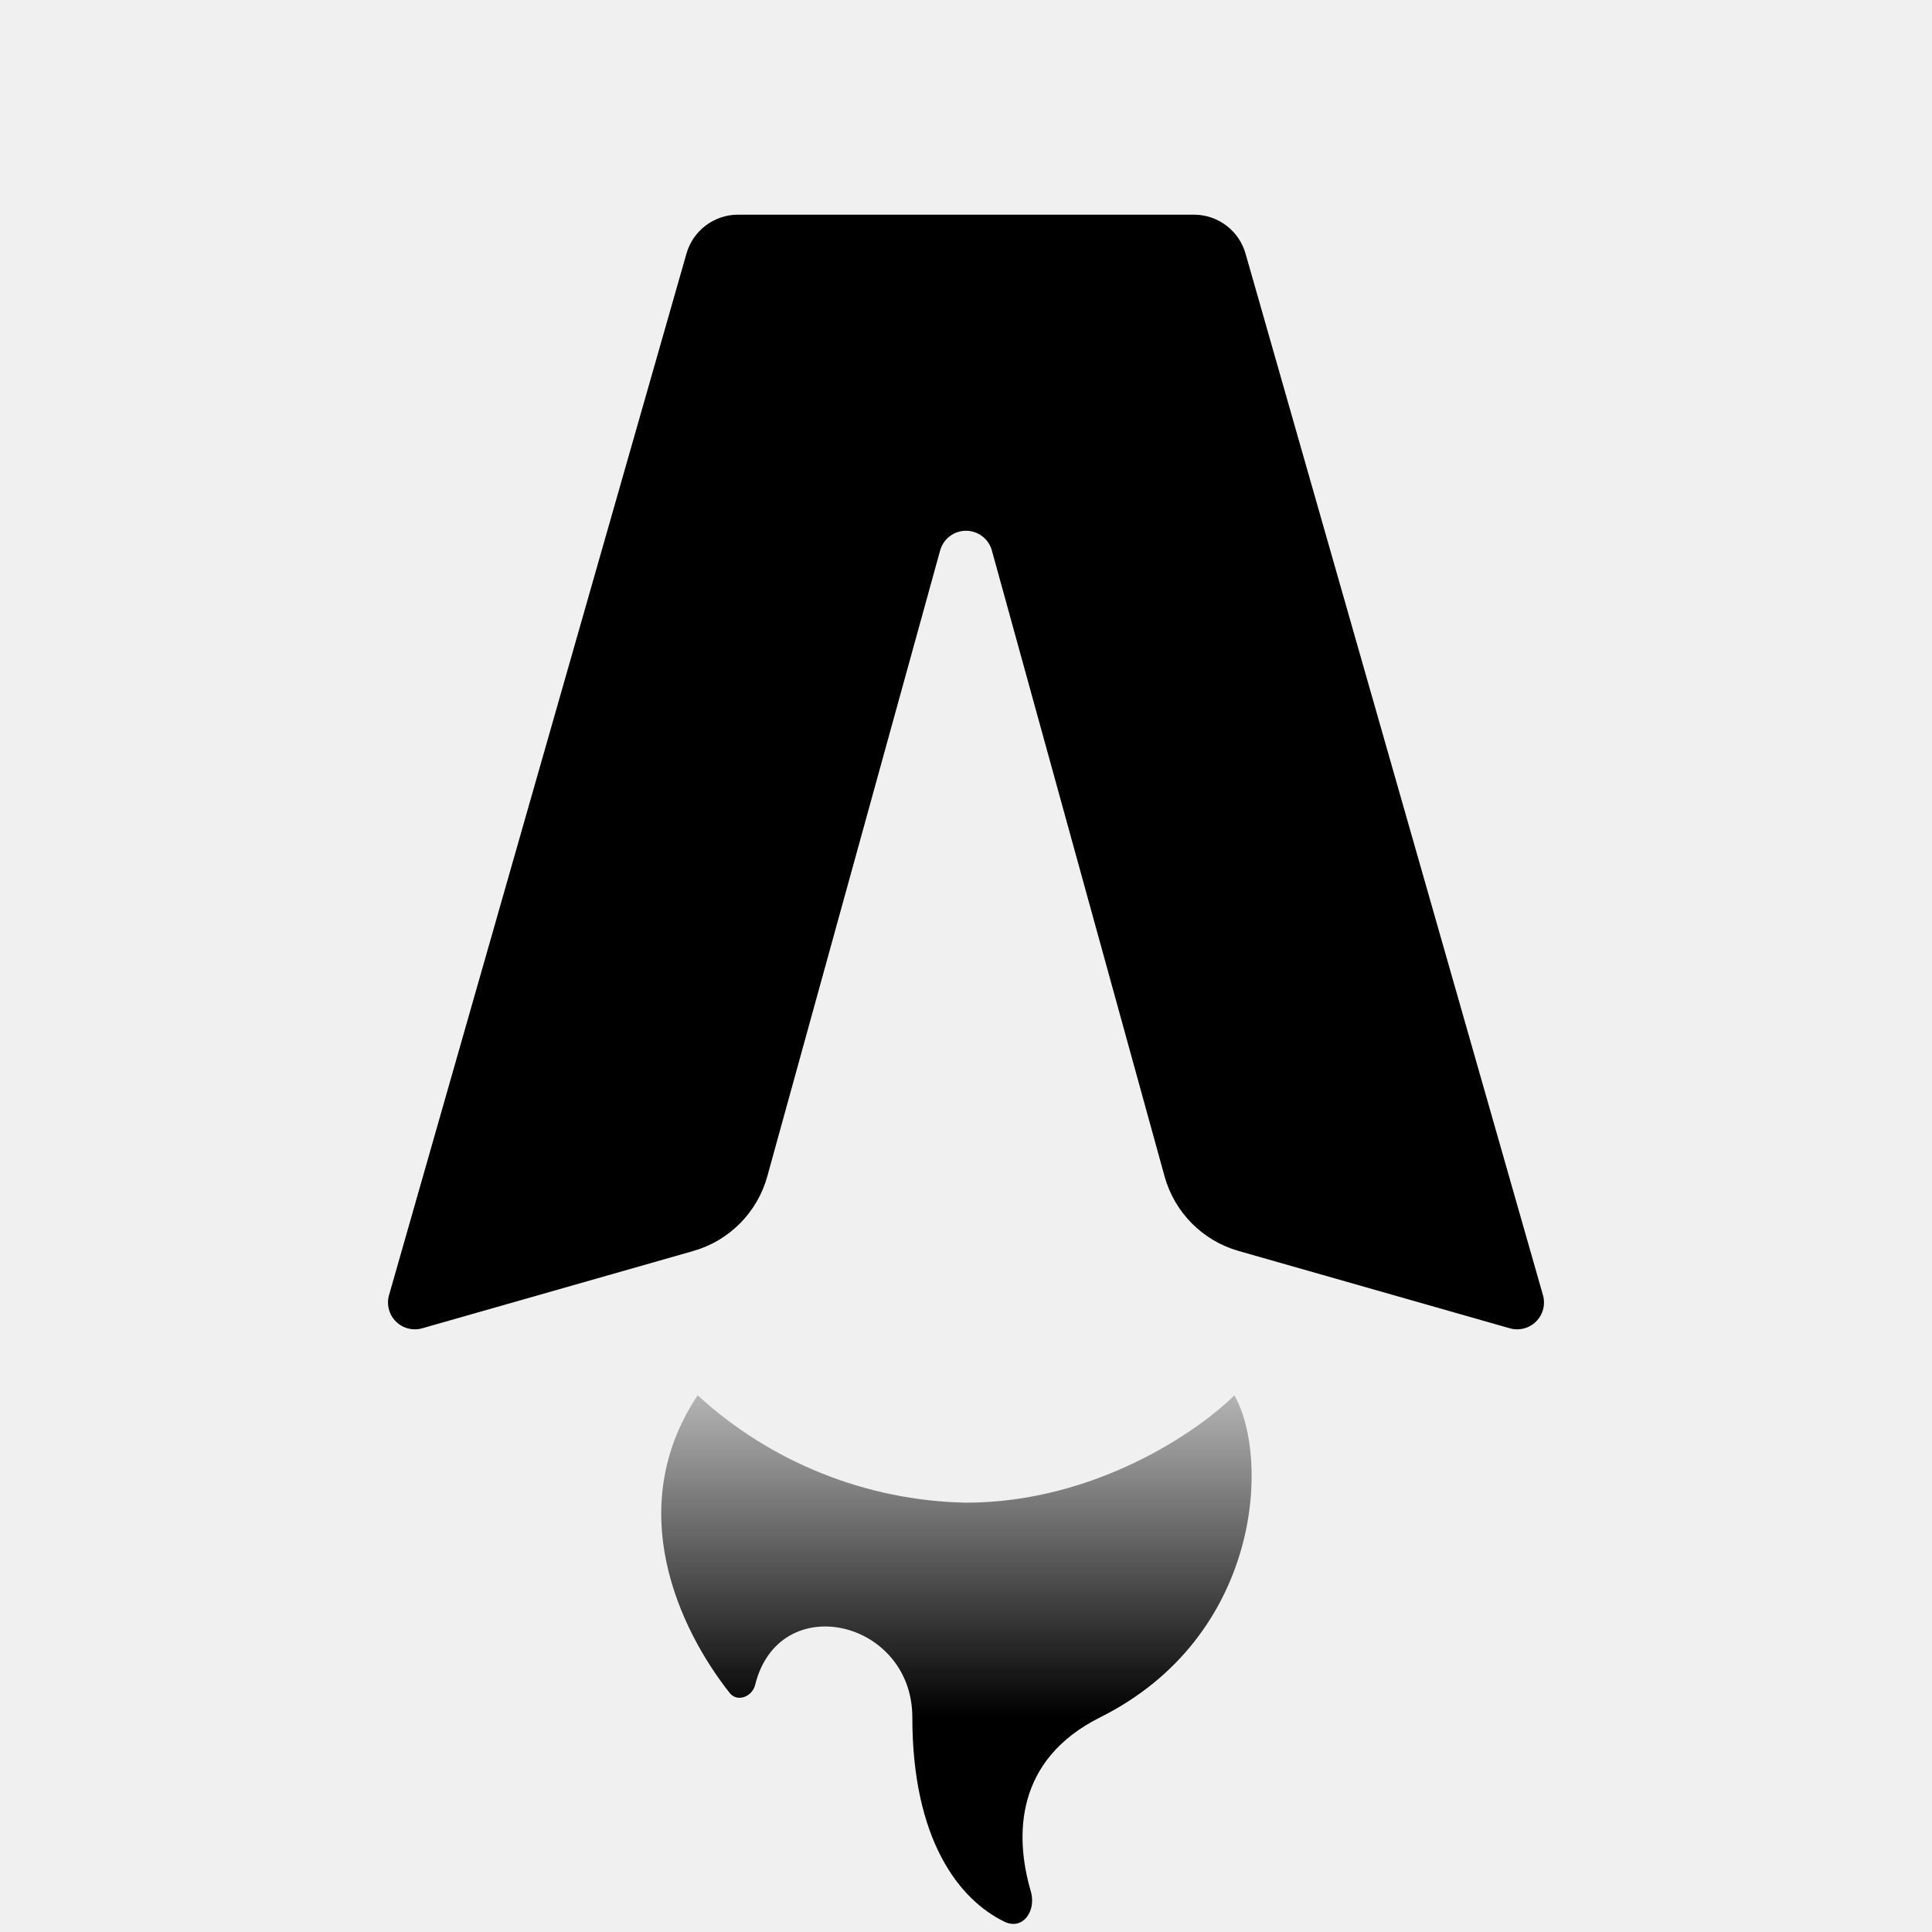
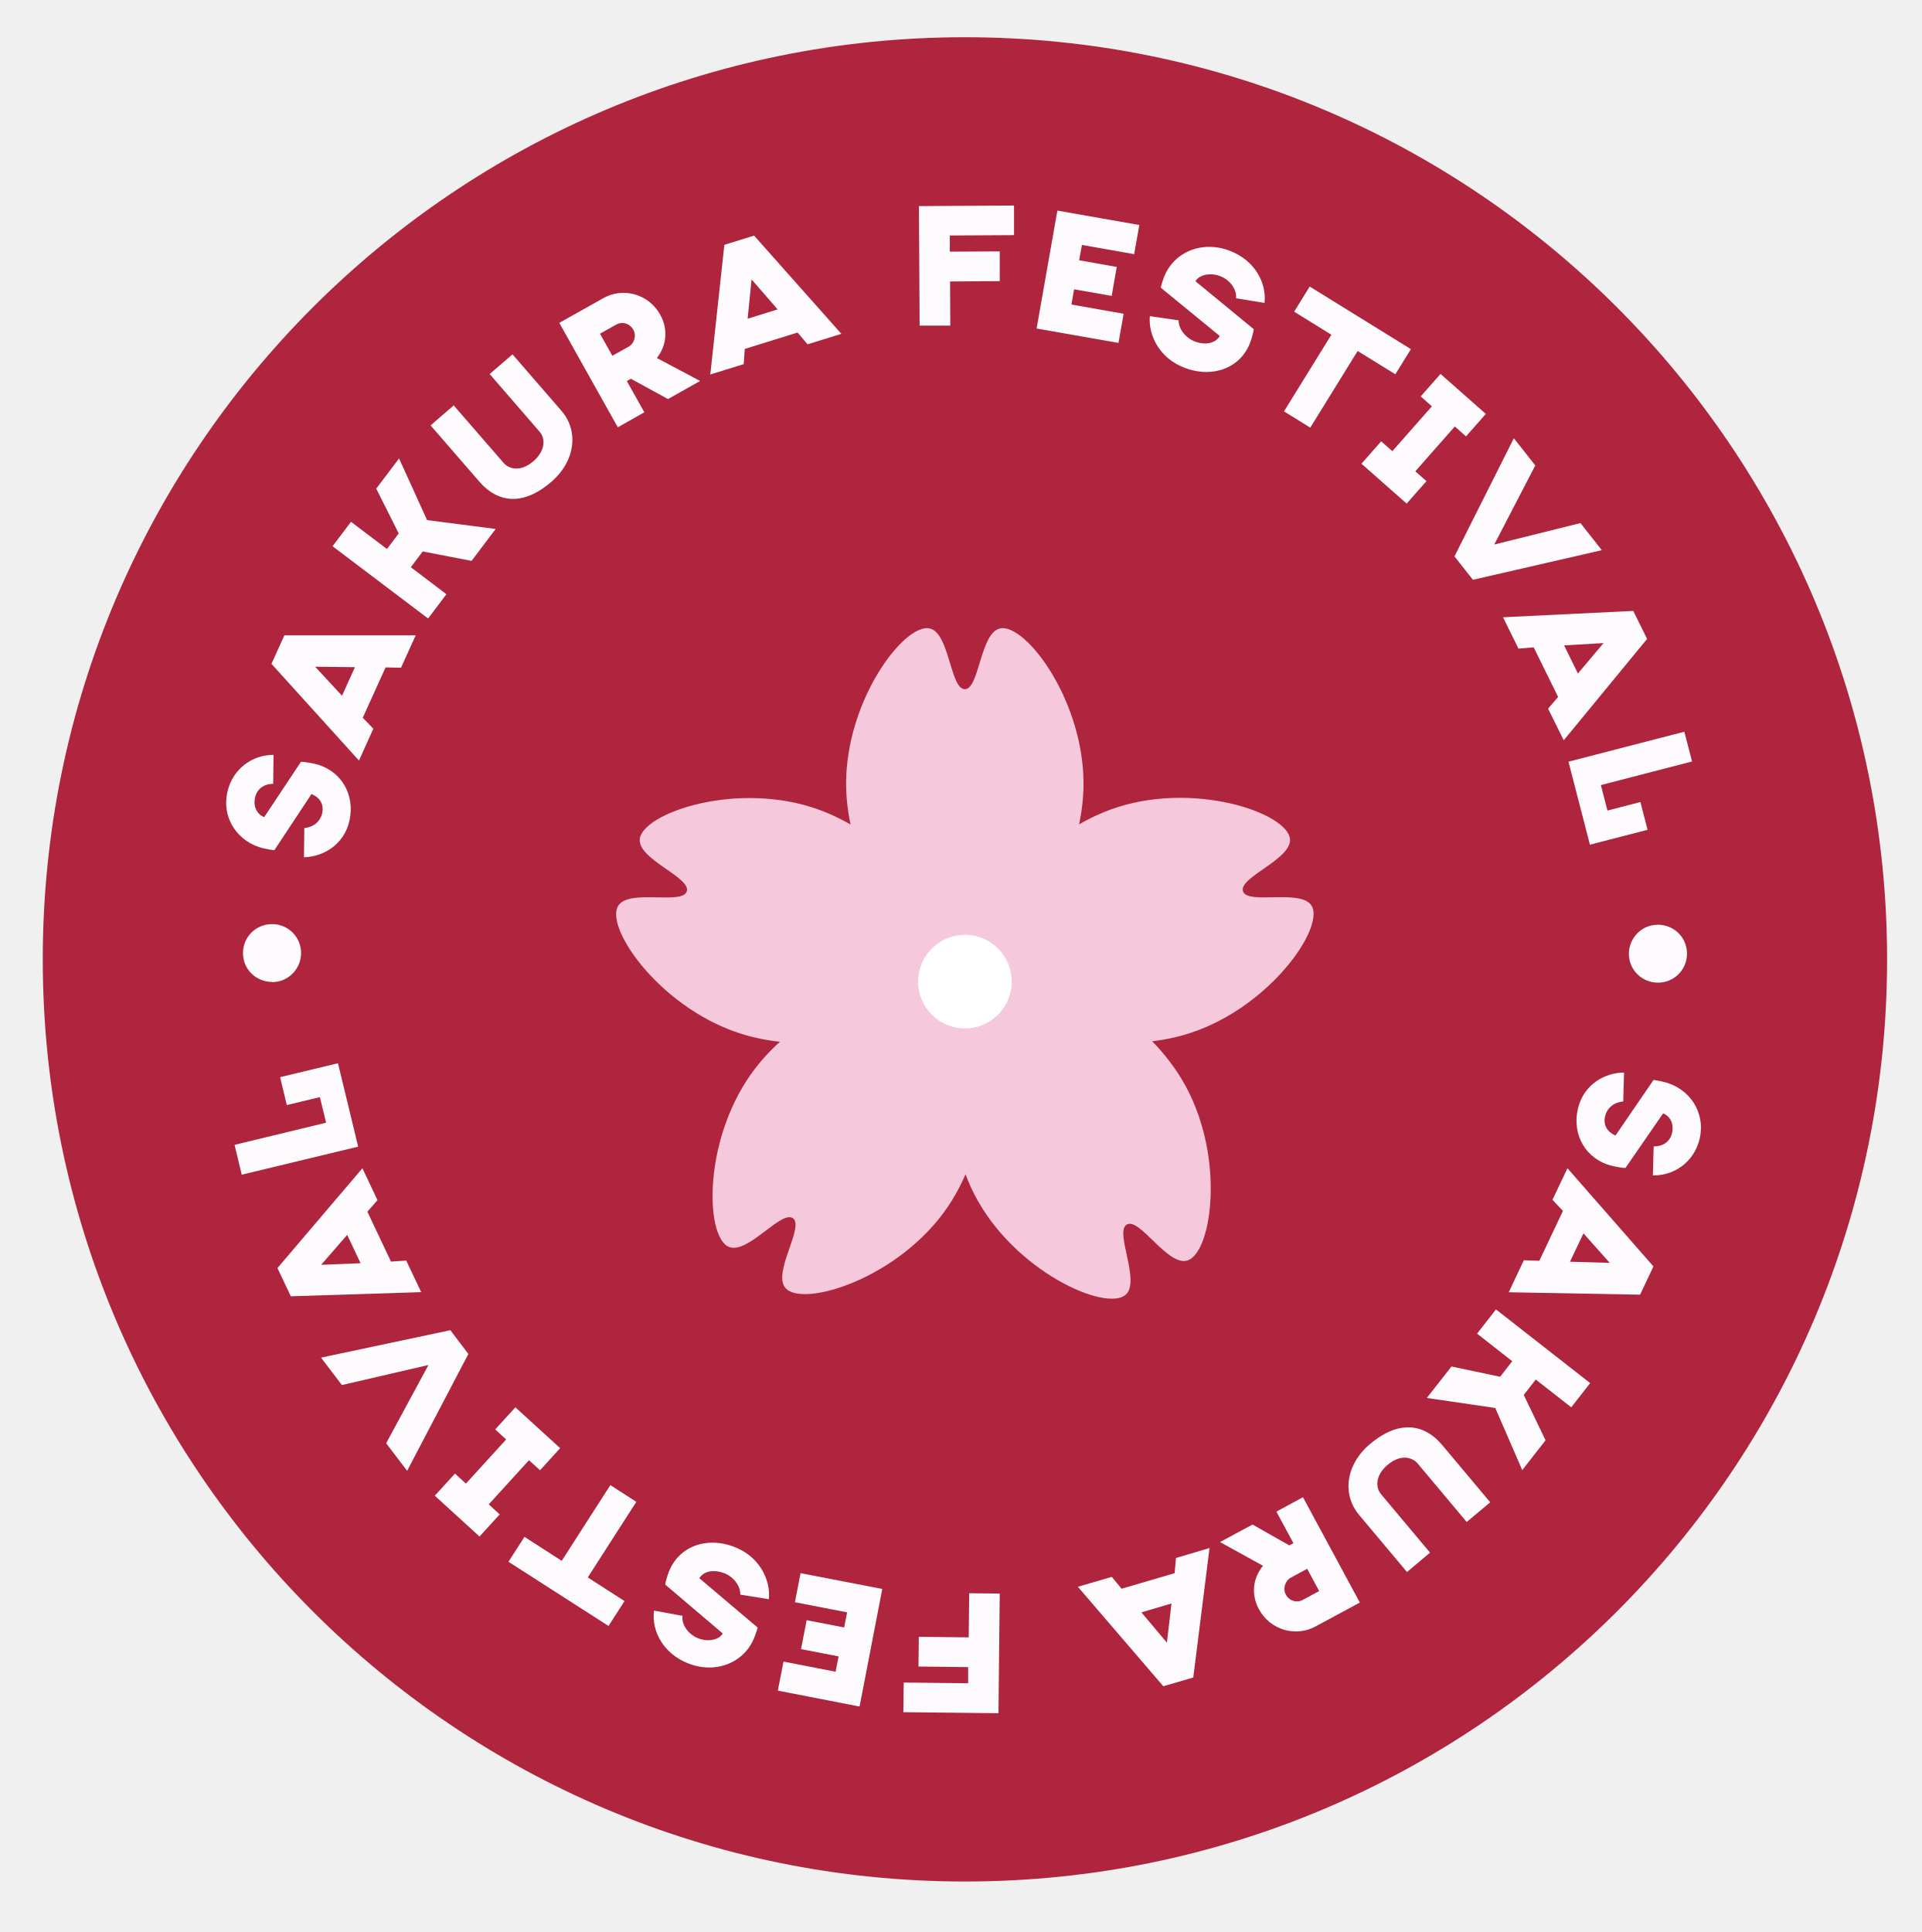
- <svg xmlns="http://www.w3.org/2000/svg" fill="none" viewBox="0 0 36 36">
-   <path fill="#000" d="M22.25 4h-8.5a1 1 0 0 0-.96.73l-5.54 19.4a.5.5 0 0 0 .62.62l5.05-1.44a2 2 0 0 0 1.38-1.4l3.22-11.66a.5.5 0 0 1 .96 0l3.22 11.67a2 2 0 0 0 1.38 1.39l5.05 1.44a.5.5 0 0 0 .62-.62l-5.54-19.4a1 1 0 0 0-.96-.73Z" />
-   <path fill="url(#gradient)" d="M18 28a7.63 7.63 0 0 1-5-2c-1.4 2.1-.35 4.35.6 5.55.14.17.41.07.47-.15.44-1.8 2.93-1.22 2.93.6 0 2.28.87 3.4 1.72 3.81.34.16.59-.2.49-.56-.31-1.05-.29-2.46 1.29-3.25 3-1.5 3.17-4.83 2.5-6-.67.67-2.6 2-5 2Z" />
+ <svg xmlns="http://www.w3.org/2000/svg" id="Layer_1" width="166.71" height="167.61" viewBox="0 0 166.71 167.61">
  <defs>
-     <linearGradient id="gradient" x1="16" x2="16" y1="32" y2="24" gradientUnits="userSpaceOnUse">
-       <stop stop-color="#000" />
-       <stop offset="1" stop-color="#000" stop-opacity="0" />
-     </linearGradient>
+     <style>.cls-1{fill:#f5c8dc;}.cls-2{fill:#fff;}.cls-3{fill:#fdfbfe;}.cls-4{fill:#af253e;}</style>
  </defs>
-   <style>
-     @media (prefers-color-scheme:dark){:root{filter:invert(100%)}}
-   </style>
+   <circle class="cls-4" cx="83.71" cy="83.23" r="80" />
+   <g>
+     <path class="cls-3" d="M26.37,74.35l.03-2.51c.78-.08,1.38-.55,1.55-1.29,.17-.77-.2-1.37-.93-1.66l-3.22,4.87c-.24-.02-.57-.08-.89-.15-2.23-.5-3.71-2.58-3.18-4.91,.46-2.05,2.23-3.23,4-3.21l-.03,2.51c-.77,0-1.4,.42-1.57,1.18-.19,.82,.19,1.48,.79,1.71l3.19-4.8c.22,0,.75,.07,1.17,.17,2.25,.51,3.56,2.61,3.03,4.96-.47,2.08-2.3,3.12-3.93,3.15Z" />
+     <path class="cls-3" d="M36.05,55.14l-1.26,2.79-1.34-.03-1.98,4.37,.92,.95-1.25,2.76-7.59-8.39,1.12-2.47h11.39Zm-8.71,2.7l2.33,2.52,1.12-2.48-3.45-.04Z" />
+     <path class="cls-3" d="M37.13,53.65l-8.28-6.26,1.6-2.12,3.12,2.36,1.02-1.35-1.95-3.89,1.98-2.62,2.43,5.35,5.95,.77-2.09,2.77-4.24-.82-1.03,1.37,3.09,2.34-1.6,2.12Z" />
+     <path class="cls-3" d="M37.35,36.91l2.01-1.74,4.33,4.99c.45,.52,1.46,.83,2.6-.16,1.04-.91,1.03-1.97,.52-2.55l-4.33-5,1.98-1.71,4.24,4.89c1.53,1.76,1.21,4.37-.86,6.16-2.5,2.17-4.69,1.8-6.25,0l-4.24-4.89Z" />
+     <path class="cls-3" d="M53.59,37.06l-5.07-9.05,3.83-2.15c1.67-.94,3.89-.4,4.92,1.43,.74,1.32,.53,2.75-.29,3.77l3.76,1.99-2.79,1.57-3.22-1.76-.35,.2,1.52,2.71-2.29,1.29Zm-.46-6.2l1.41-.79c.49-.27,.69-.96,.4-1.47-.3-.54-.96-.73-1.48-.44l-1.41,.79,1.07,1.91Z" />
+     <path class="cls-3" d="M72.99,28.96l-2.93,.91-.87-1.02-4.58,1.42-.09,1.32-2.9,.9,1.22-11.25,2.58-.8,7.56,8.51Zm-7.79-4.72l-.34,3.41,2.6-.81-2.26-2.6Z" />
+     <path class="cls-3" d="M79.78,28.26l-.06-10.38,8.25-.05v2.57s-5.57,.03-5.57,.03v1.4s4.33-.02,4.33-.02v2.58s-4.31,.03-4.31,.03l.02,3.83h-2.66Z" />
+     <path class="cls-3" d="M89.93,28.49l1.8-10.22,7.11,1.25-.45,2.53-4.53-.8-.24,1.33,3.26,.58-.44,2.51-3.26-.57-.23,1.32,4.53,.8-.45,2.53-7.11-1.25Z" />
+     <path class="cls-3" d="M99.76,27.43l2.49,.36c-.01,.79,.65,1.55,1.42,1.84,.83,.31,1.75,.2,2.15-.48l-5.13-4.2c.07-.27,.16-.56,.27-.86,.8-2.15,3.22-3.27,5.69-2.35,2.17,.81,3.25,2.77,3.05,4.54l-2.47-.4c.08-.77-.52-1.6-1.39-1.93-.86-.32-1.82-.11-2.13,.45l5.06,4.16c-.02,.22-.16,.74-.31,1.15-.8,2.16-3.18,3.14-5.66,2.21-2.22-.82-3.19-2.85-3.05-4.49Z" />
+     <path class="cls-3" d="M111.39,35.69l4.11-6.65-3.23-2,1.35-2.18,8.78,5.43-1.35,2.18-3.27-2.02-4.11,6.65-2.28-1.41Z" />
+     <path class="cls-3" d="M118.1,40.24l1.72-1.95,.97,.85,3.43-3.89-.97-.86,1.72-1.95,3.93,3.47-1.72,1.95-.97-.86-3.43,3.89,.97,.85-1.72,1.95-3.93-3.47Z" />
+     <path class="cls-3" d="M126.18,48.27l5.15-10.25,1.86,2.36-3.56,6.86,7.48-1.86,1.85,2.35-11.18,2.57-1.6-2.03Z" />
+     <path class="cls-3" d="M135.66,64.23l-1.36-2.75,.87-1.02-2.12-4.3-1.32,.11-1.34-2.72,11.3-.55,1.2,2.43-7.23,8.79Zm3.45-8.44l-3.42,.2,1.2,2.44,2.22-2.64Z" />
+     <path class="cls-3" d="M136.07,66.08l10.05-2.6,.67,2.58-7.91,2.05,.57,2.21,2.86-.74,.62,2.41-5,1.29-1.86-7.2Z" />
+     <path class="cls-3" d="M143.76,80.22c1.45-.01,2.58,1.08,2.59,2.5,.01,1.39-1.1,2.52-2.5,2.53-1.4,.01-2.53-1.1-2.54-2.48-.01-1.38,1.1-2.53,2.45-2.54Z" />
+     <path class="cls-3" d="M140.89,93.05l-.07,2.51c-.78,.06-1.39,.53-1.57,1.27-.19,.77,.18,1.37,.9,1.68l3.3-4.82c.23,.03,.57,.09,.89,.17,2.22,.54,3.66,2.64,3.1,4.97-.5,2.04-2.28,3.19-4.05,3.14l.07-2.51c.77,0,1.41-.39,1.59-1.15,.2-.82-.17-1.48-.77-1.72l-3.27,4.74c-.22,0-.75-.09-1.17-.19-2.24-.55-3.51-2.67-2.94-5.01,.51-2.07,2.35-3.08,3.99-3.08Z" />
+     <path class="cls-3" d="M130.89,112.1l1.31-2.77,1.34,.05,2.05-4.33-.91-.96,1.3-2.74,7.46,8.52-1.16,2.45-11.39-.21Zm8.76-2.54l-2.28-2.56-1.17,2.46,3.45,.1Z" />
+     <path class="cls-3" d="M129.77,113.59l8.18,6.4-1.64,2.1-3.08-2.41-1.04,1.34,1.89,3.93-2.02,2.59-2.34-5.39-5.94-.87,2.14-2.73,4.22,.89,1.05-1.35-3.05-2.39,1.64-2.1Z" />
+     <path class="cls-3" d="M129.28,130.33l-2.04,1.71-4.25-5.07c-.44-.53-1.45-.86-2.61,.11-1.06,.89-1.07,1.95-.57,2.55l4.25,5.07-2,1.68-4.16-4.96c-1.5-1.79-1.14-4.39,.96-6.15,2.54-2.13,4.73-1.73,6.26,.1l4.16,4.96Z" />
+     <path class="cls-3" d="M113.04,129.9l4.93,9.13-3.86,2.08c-1.68,.91-3.9,.34-4.9-1.51-.72-1.33-.48-2.76,.36-3.76l-3.73-2.06,2.82-1.52,3.19,1.81,.36-.19-1.48-2.74,2.31-1.25Zm.36,6.2l-1.42,.77c-.49,.27-.71,.95-.43,1.47,.29,.55,.95,.74,1.47,.46l1.42-.77-1.04-1.93Z" />
+     <path class="cls-3" d="M93.51,137.66l2.94-.86,.85,1.03,4.6-1.35,.12-1.32,2.91-.86-1.41,11.23-2.6,.76-7.42-8.64Zm7.72,4.86l.4-3.41-2.61,.77,2.22,2.64Z" />
+     <path class="cls-3" d="M86.73,138.25l-.11,10.38-8.25-.09,.03-2.57,5.59,.06v-1.4s-4.31-.05-4.31-.05l.03-2.58,4.33,.05,.04-3.83,2.66,.03Z" />
+     <path class="cls-3" d="M76.54,137.85l-1.97,10.2-7.09-1.38,.49-2.52,4.52,.88,.26-1.33-3.26-.63,.49-2.51,3.25,.63,.26-1.31-4.53-.88,.49-2.52,7.09,1.37Z" />
+     <path class="cls-3" d="M66.7,138.74l-2.48-.4c.03-.79-.62-1.56-1.39-1.86-.83-.32-1.75-.23-2.16,.44l5.06,4.28c-.07,.27-.17,.55-.29,.86-.83,2.13-3.28,3.21-5.73,2.25-2.16-.84-3.21-2.82-2.97-4.58l2.47,.45c-.1,.76,.49,1.61,1.36,1.95,.86,.34,1.82,.14,2.13-.42l-4.99-4.24c.02-.22,.17-.74,.33-1.14,.84-2.14,3.23-3.08,5.69-2.12,2.2,.86,3.14,2.9,2.97,4.54Z" />
+     <path class="cls-3" d="M55.21,130.28l-4.22,6.57,3.19,2.05-1.39,2.16-8.68-5.57,1.39-2.16,3.23,2.08,4.22-6.57,2.25,1.45Z" />
+     <path class="cls-3" d="M48.6,125.63l-1.75,1.92-.96-.87-3.49,3.83,.95,.87-1.75,1.92-3.88-3.54,1.75-1.92,.95,.87,3.49-3.83-.95-.87,1.75-1.92,3.88,3.54Z" />
+     <path class="cls-3" d="M40.64,117.45l-5.32,10.15-1.82-2.39,3.67-6.79-7.51,1.74-1.81-2.38,11.22-2.38,1.56,2.06Z" />
+     <path class="cls-3" d="M31.44,101.35l1.31,2.77-.88,1,2.05,4.33,1.32-.09,1.3,2.74-11.31,.36-1.16-2.45,7.38-8.67Zm-3.59,8.38l3.43-.14-1.16-2.46-2.26,2.6Z" />
+     <path class="cls-3" d="M31.06,99.48l-10.09,2.43-.62-2.59,7.94-1.92-.54-2.22-2.87,.69-.58-2.42,5.02-1.21,1.75,7.23Z" />
+     <path class="cls-3" d="M23.62,85.19c-1.45-.01-2.56-1.13-2.54-2.54,.01-1.38,1.14-2.49,2.54-2.48,1.4,.01,2.51,1.14,2.5,2.53-.01,1.38-1.14,2.51-2.5,2.5Z" />
+   </g>
+   <path class="cls-1" d="M86.75,54.52c-1.73,.39-1.78,5.27-3.05,5.27s-1.32-4.89-3.05-5.27c-2.23-.5-7.5,6.5-7.24,14.01,.23,6.51,4.66,14.66,10.29,14.66,5.63,0,10.06-8.15,10.29-14.66,.26-7.51-5.01-14.51-7.24-14.01Z" />
+   <path class="cls-1" d="M55.5,72.8c-.17,1.76,4.47,3.32,4.08,4.53s-5.06-.26-5.96,1.27c-1.17,1.97,3.86,9.14,11.09,11.21,6.26,1.8,15.38,.1,17.12-5.25s-4.65-12.08-10.77-14.31c-7.06-2.57-15.35,.28-15.56,2.56Z" />
+   <path class="cls-1" d="M63.23,108.17c1.62,.7,4.54-3.22,5.56-2.48s-1.81,4.73-.64,6.06c1.51,1.72,9.89-.85,14.09-7.08,3.64-5.4,4.85-14.6,.3-17.91s-12.93,.68-16.94,5.82c-4.63,5.92-4.48,14.68-2.38,15.59Z" />
+   <path class="cls-1" d="M97.66,112.32c1.32-1.18-1.01-5.47,.1-6.09s3.53,3.63,5.23,3.13c2.2-.65,3.4-9.33-.49-15.76-3.36-5.58-11.2-10.55-16.12-7.81s-4.82,12.01-1.86,17.81c3.42,6.69,11.43,10.24,13.14,8.72Z" />
+   <path class="cls-1" d="M113.79,78.59c-.9-1.52-5.57-.06-5.96-1.27s4.24-2.77,4.08-4.53c-.21-2.28-8.5-5.13-15.56-2.56-6.12,2.23-12.51,8.96-10.77,14.31s10.86,7.05,17.12,5.25c7.22-2.07,12.25-9.24,11.09-11.21Z" />
+   <circle class="cls-2" cx="83.71" cy="85.16" r="4.06" />
</svg>
